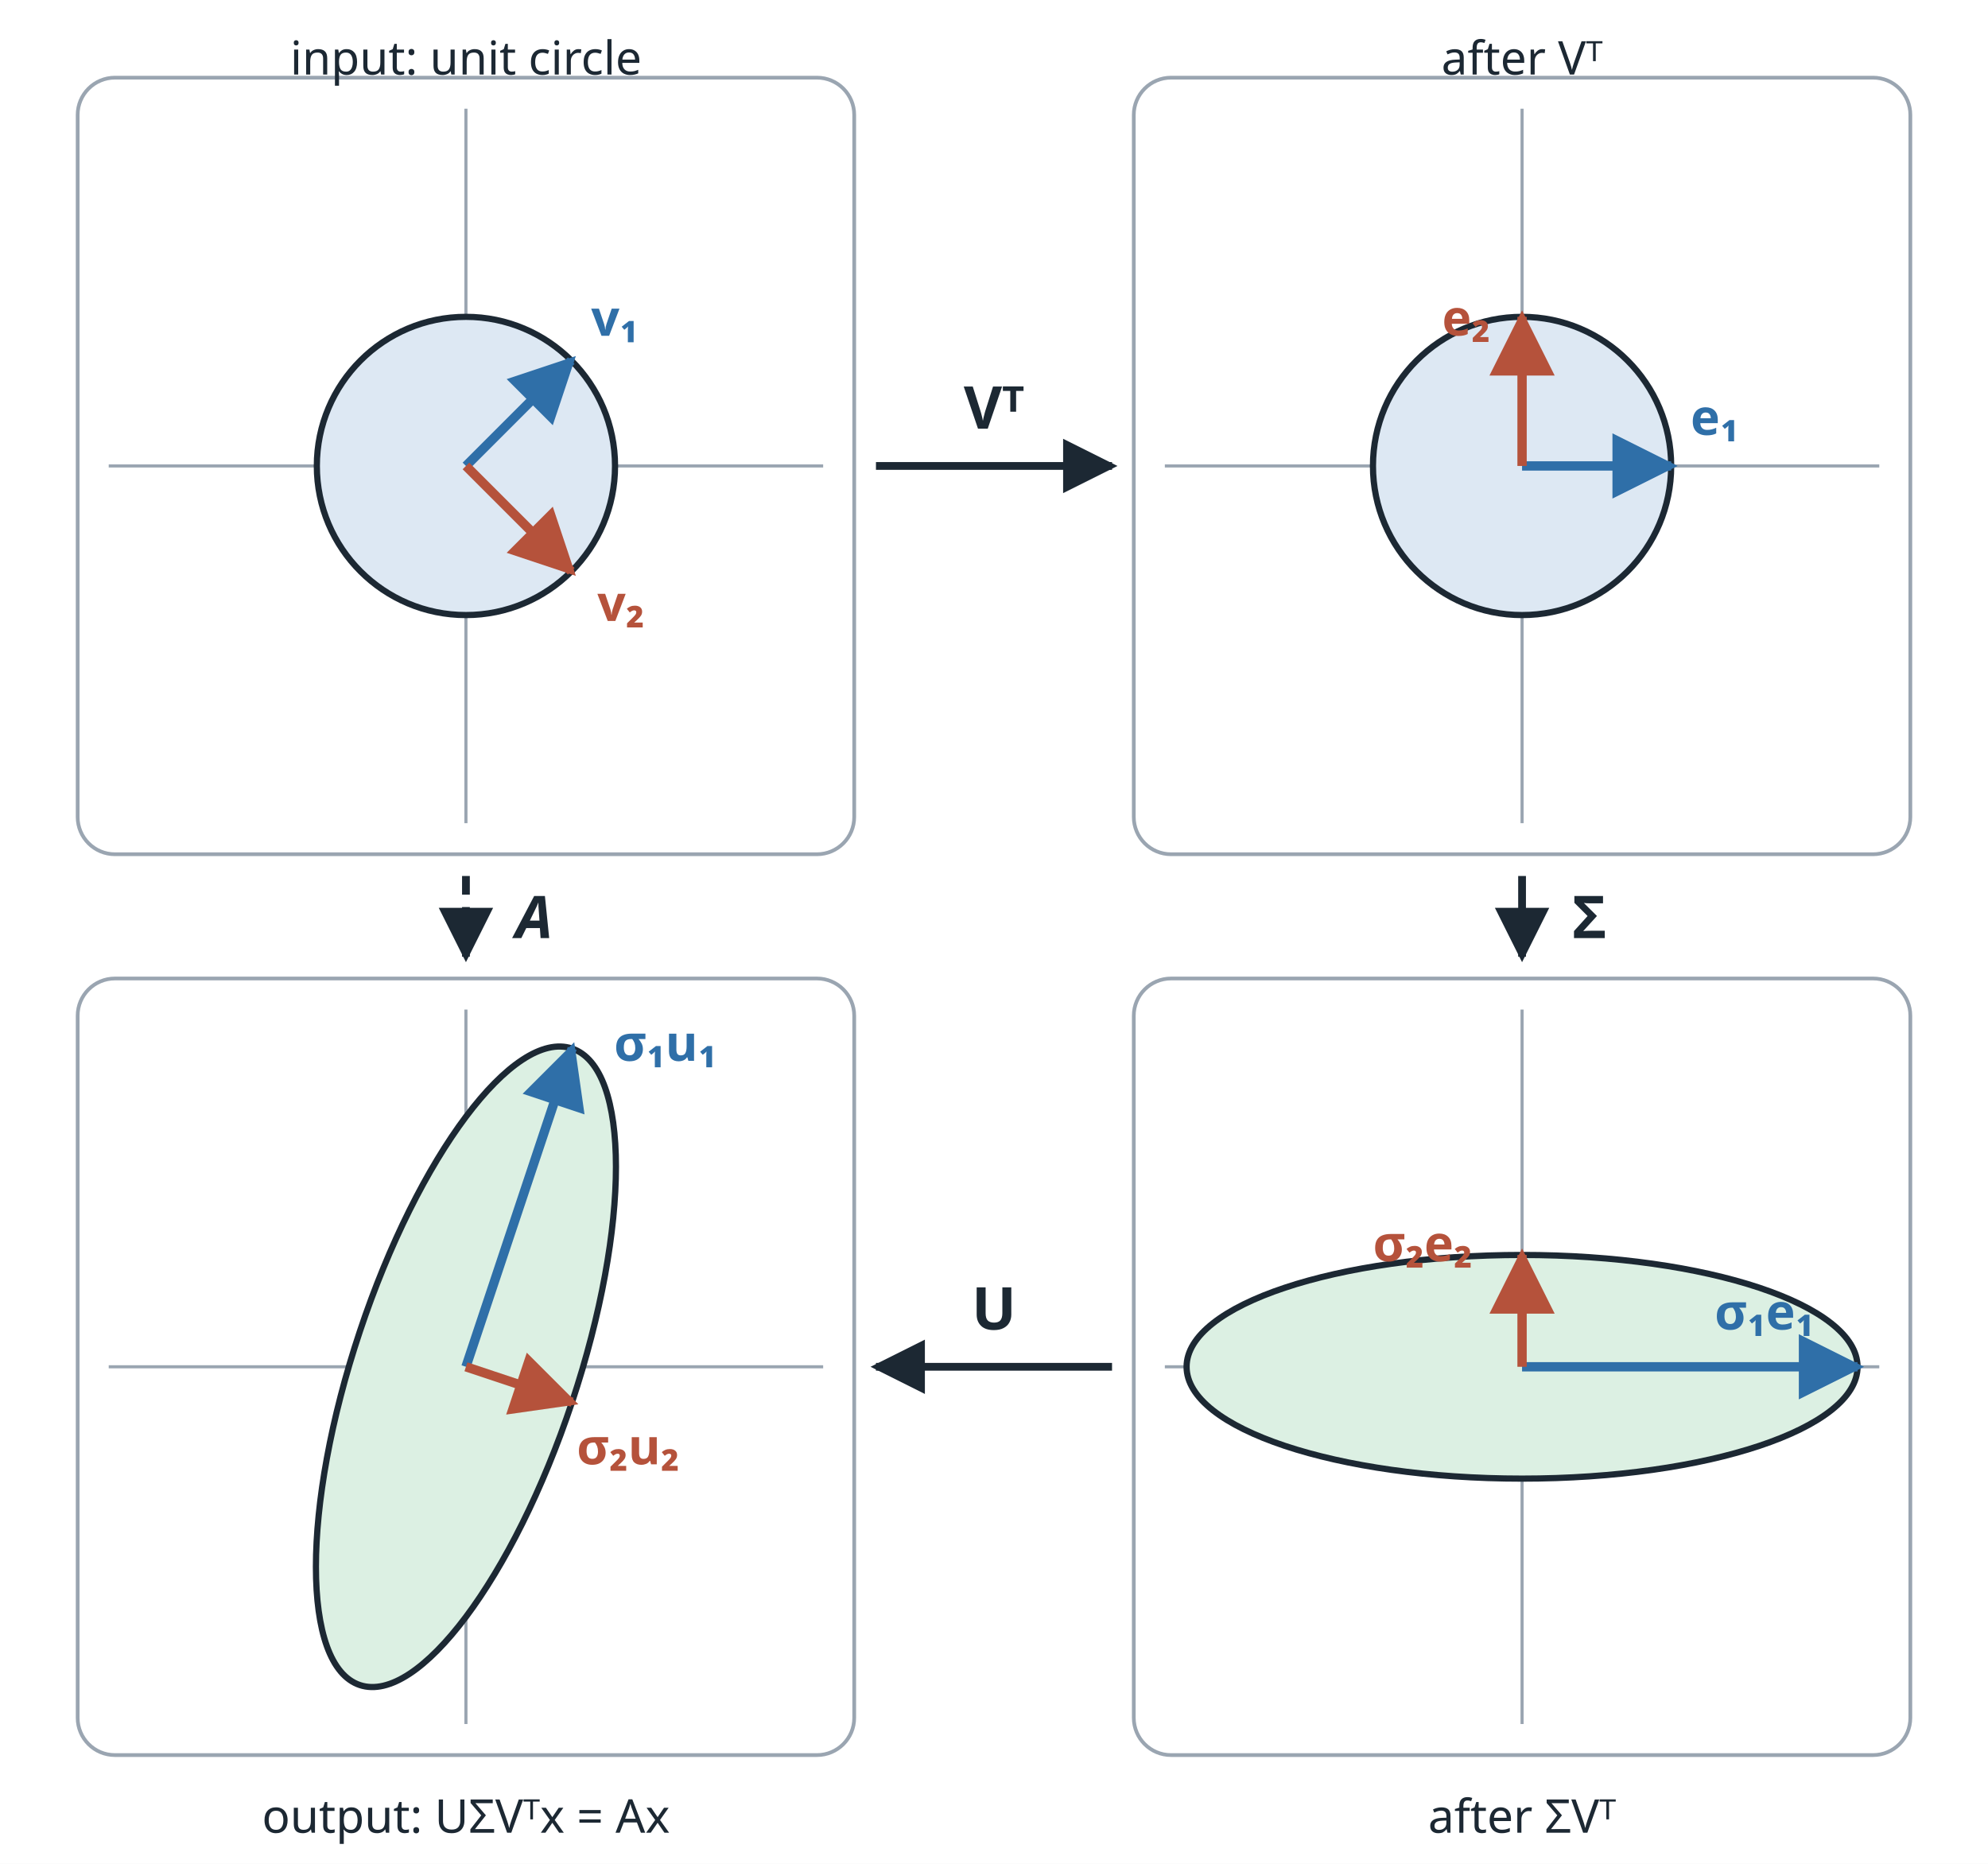
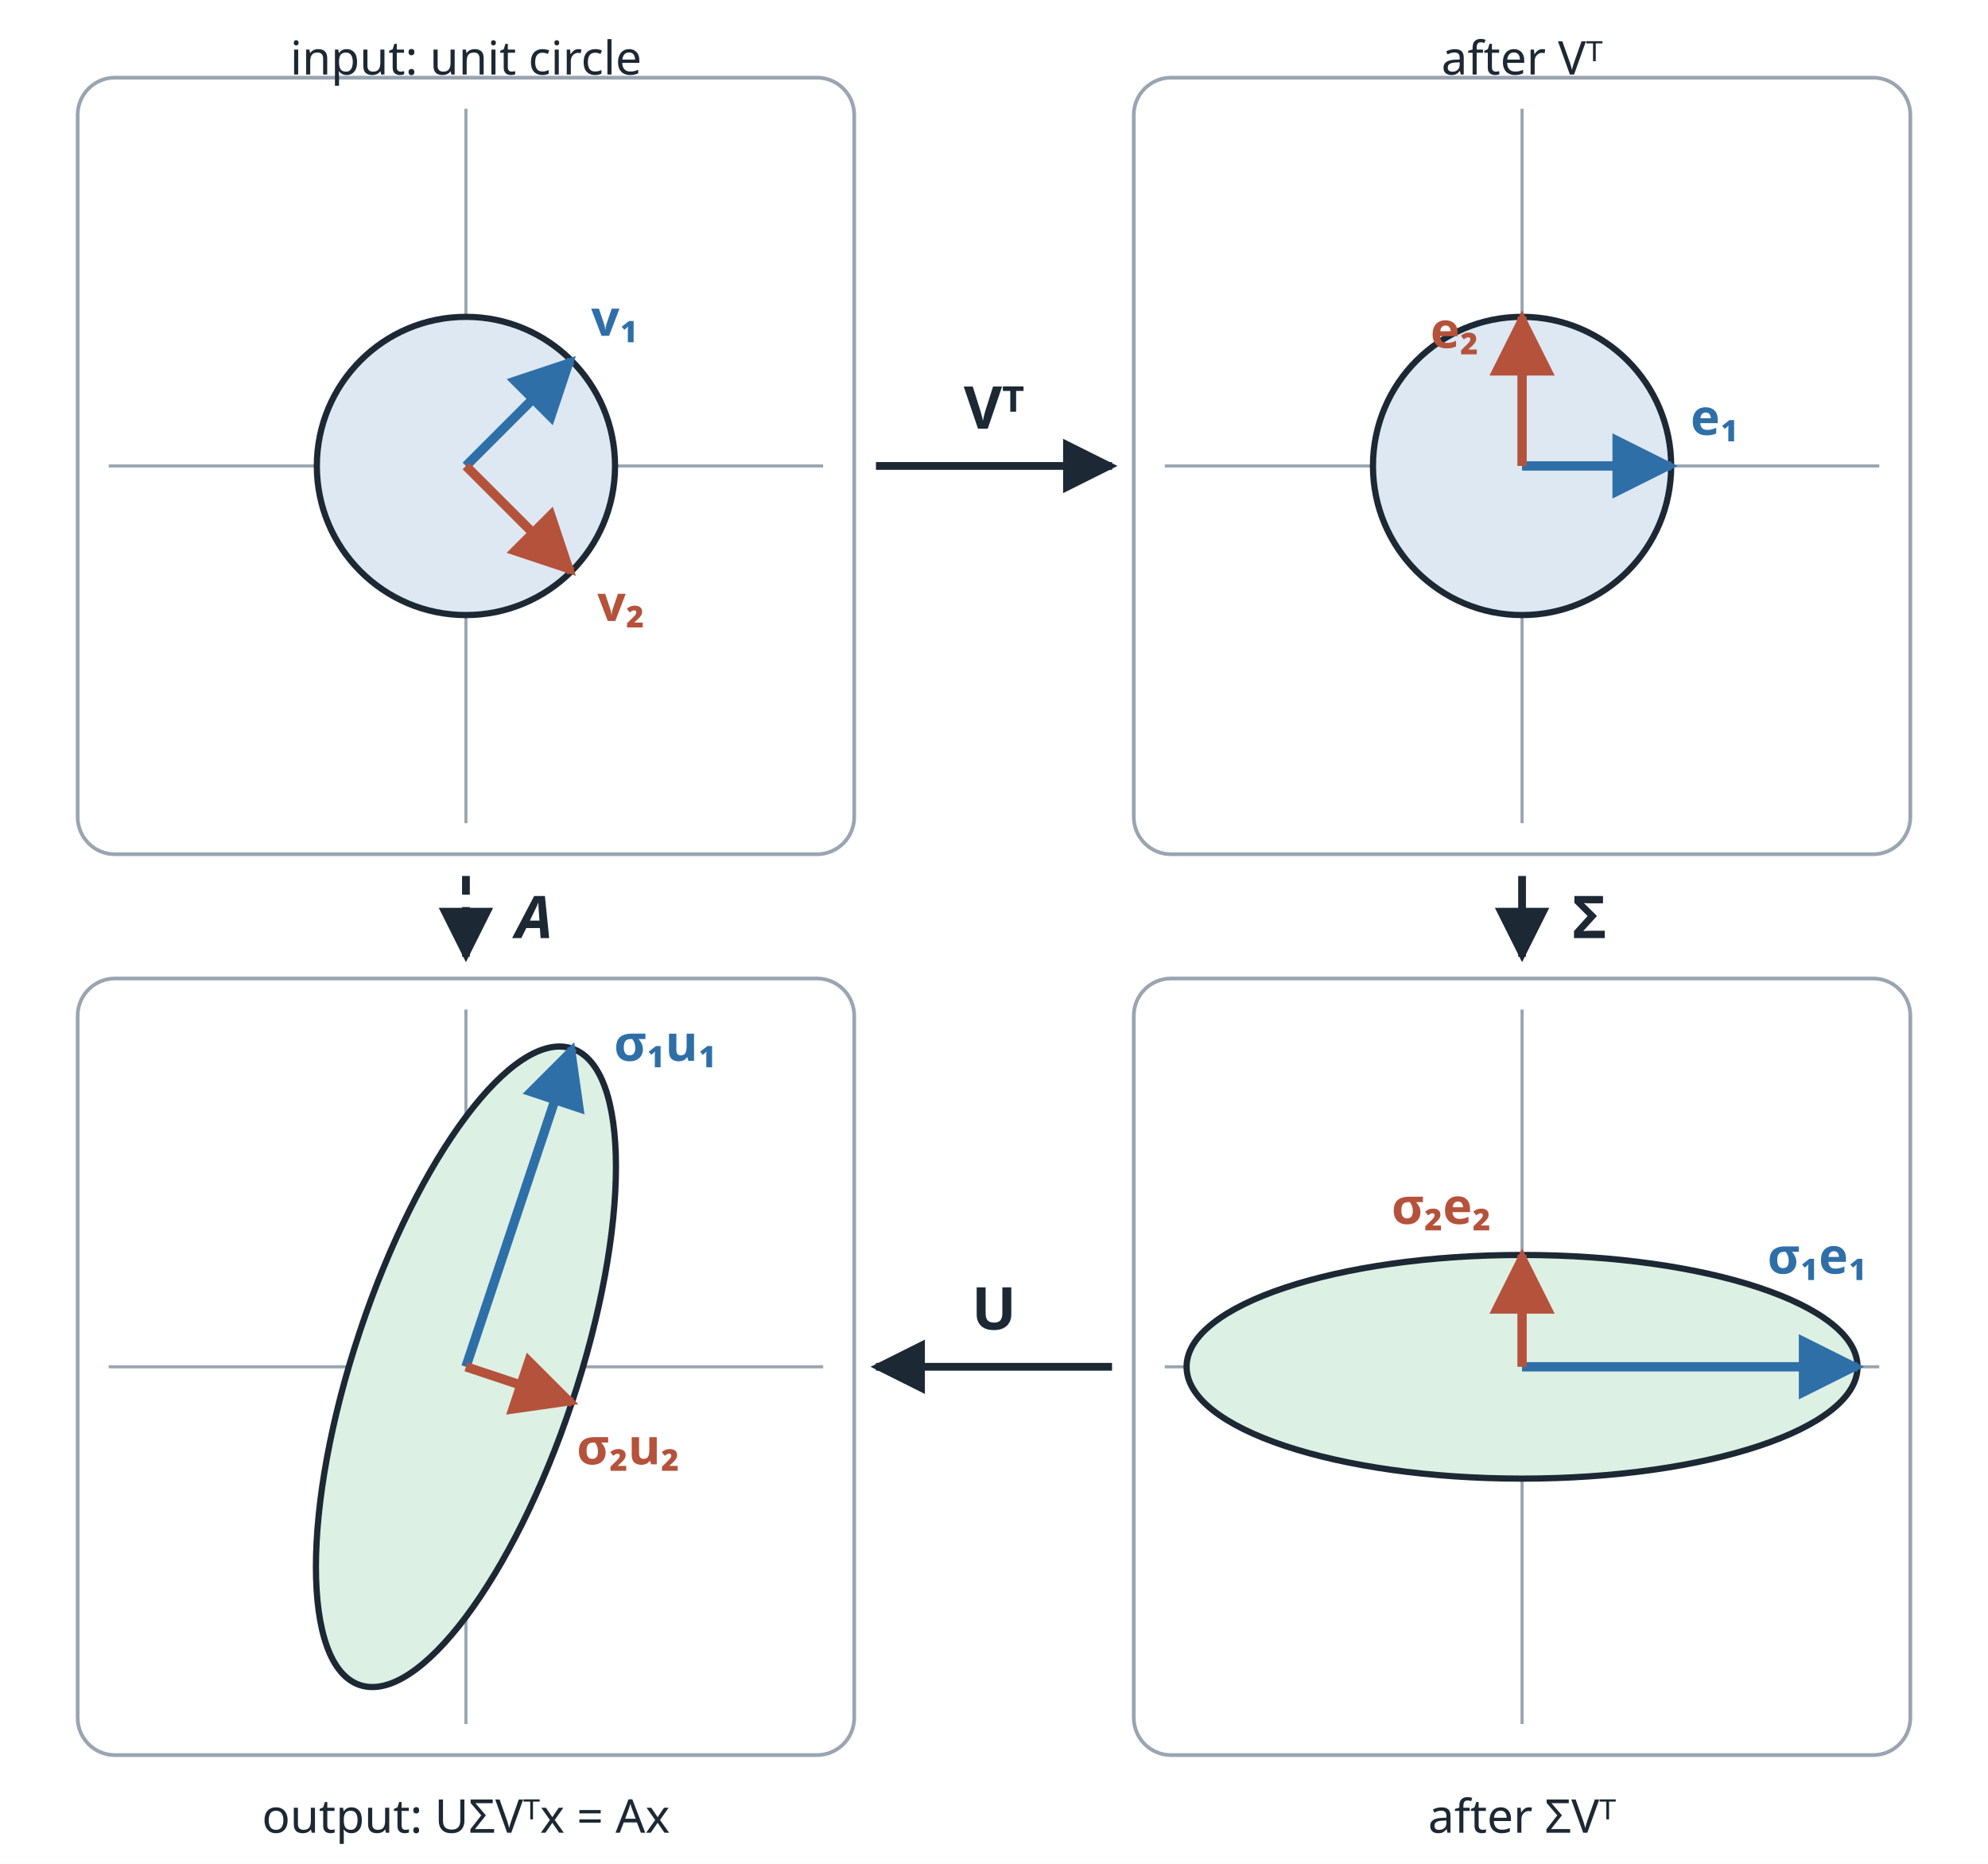
<svg xmlns="http://www.w3.org/2000/svg" viewBox="0 0 640 600" width="640" height="600" role="img">
  <defs>
    <marker id="ah" viewBox="0 0 10 10" refX="9" refY="5" markerWidth="7" markerHeight="7" orient="auto-start-reverse">
      <path d="M0 0 L10 5 L0 10 z" fill="#1c2833" />
    </marker>
    <marker id="ahb" viewBox="0 0 10 10" refX="9" refY="5" markerWidth="7" markerHeight="7" orient="auto-start-reverse">
      <path d="M0 0 L10 5 L0 10 z" fill="#2f6fa8" />
    </marker>
    <marker id="ahr" viewBox="0 0 10 10" refX="9" refY="5" markerWidth="7" markerHeight="7" orient="auto-start-reverse">
      <path d="M0 0 L10 5 L0 10 z" fill="#b5523b" />
    </marker>
    <marker id="ahg" viewBox="0 0 10 10" refX="9" refY="5" markerWidth="7" markerHeight="7" orient="auto-start-reverse">
      <path d="M0 0 L10 5 L0 10 z" fill="#2e7d4f" />
    </marker>
  </defs>
  <rect x="0" y="0" width="640" height="600" fill="#ffffff" />
  <rect x="25" y="25" width="250" height="250" rx="12" fill="none" stroke="#9aa5b1" stroke-width="1.2" />
  <line x1="35.0" y1="150.0" x2="265.0" y2="150.0" stroke="#9aa5b1" stroke-width="1" />
  <line x1="150.0" y1="35.0" x2="150.0" y2="265.0" stroke="#9aa5b1" stroke-width="1" />
  <rect x="365" y="25" width="250" height="250" rx="12" fill="none" stroke="#9aa5b1" stroke-width="1.2" />
  <line x1="375.0" y1="150.0" x2="605.0" y2="150.0" stroke="#9aa5b1" stroke-width="1" />
  <line x1="490.0" y1="35.0" x2="490.0" y2="265.0" stroke="#9aa5b1" stroke-width="1" />
  <rect x="365" y="315" width="250" height="250" rx="12" fill="none" stroke="#9aa5b1" stroke-width="1.2" />
  <line x1="375.0" y1="440.0" x2="605.0" y2="440.0" stroke="#9aa5b1" stroke-width="1" />
  <line x1="490.0" y1="325.0" x2="490.0" y2="555.0" stroke="#9aa5b1" stroke-width="1" />
  <rect x="25" y="315" width="250" height="250" rx="12" fill="none" stroke="#9aa5b1" stroke-width="1.2" />
  <line x1="35.0" y1="440.0" x2="265.0" y2="440.0" stroke="#9aa5b1" stroke-width="1" />
  <line x1="150.0" y1="325.0" x2="150.0" y2="555.0" stroke="#9aa5b1" stroke-width="1" />
  <circle cx="150" cy="150" r="48" fill="#dde8f3" stroke="#1c2833" stroke-width="2" />
  <line x1="150.0" y1="150.0" x2="183.9" y2="116.1" stroke="#2f6fa8" stroke-width="3" marker-end="url(#ahb)" />
  <text x="197.9" y="108.1" font-family="sans-serif" font-size="16" fill="#2f6fa8" text-anchor="middle" font-weight="bold">v₁</text>
  <line x1="150.0" y1="150.0" x2="183.9" y2="183.9" stroke="#b5523b" stroke-width="3" marker-end="url(#ahr)" />
  <text x="199.9" y="199.9" font-family="sans-serif" font-size="16" fill="#b5523b" text-anchor="middle" font-weight="bold">v₂</text>
  <circle cx="490" cy="150" r="48" fill="#dde8f3" stroke="#1c2833" stroke-width="2" />
  <line x1="490.0" y1="150.0" x2="538.0" y2="150.0" stroke="#2f6fa8" stroke-width="3" marker-end="url(#ahb)" />
  <text x="552.0" y="140.0" font-family="sans-serif" font-size="16" fill="#2f6fa8" text-anchor="middle" font-weight="bold">e₁</text>
  <line x1="490.0" y1="150.0" x2="490.0" y2="102.0" stroke="#b5523b" stroke-width="3" marker-end="url(#ahr)" />
-   <text x="472.0" y="108.0" font-family="sans-serif" font-size="16" fill="#b5523b" text-anchor="middle" font-weight="bold">e₂</text>
+   <text x="476.0" y="112.0" font-family="sans-serif" font-size="16" fill="#b5523b" text-anchor="end" font-weight="bold">e₂</text>
  <ellipse cx="490" cy="440" rx="108" ry="36" fill="#dcf0e3" stroke="#1c2833" stroke-width="2" />
  <line x1="490.0" y1="440.0" x2="598.0" y2="440.0" stroke="#2f6fa8" stroke-width="3" marker-end="url(#ahb)" />
-   <text x="568.0" y="428.0" font-family="sans-serif" font-size="16" fill="#2f6fa8" text-anchor="middle" font-weight="bold">σ₁e₁</text>
+   <text x="585.0" y="410.0" font-family="sans-serif" font-size="16" fill="#2f6fa8" text-anchor="middle" font-weight="bold">σ₁e₁</text>
  <line x1="490.0" y1="440.0" x2="490.0" y2="404.0" stroke="#b5523b" stroke-width="3" marker-end="url(#ahr)" />
-   <text x="458.0" y="406.0" font-family="sans-serif" font-size="16" fill="#b5523b" text-anchor="middle" font-weight="bold">σ₂e₂</text>
+   <text x="480.0" y="394.0" font-family="sans-serif" font-size="16" fill="#b5523b" text-anchor="end" font-weight="bold">σ₂e₂</text>
  <ellipse cx="150" cy="440" rx="108" ry="36" transform="rotate(-71.57 150 440)" fill="#dcf0e3" stroke="#1c2833" stroke-width="2" />
  <line x1="150.0" y1="440.0" x2="184.2" y2="337.5" stroke="#2f6fa8" stroke-width="3" marker-end="url(#ahb)" />
  <line x1="150.0" y1="440.0" x2="184.2" y2="451.4" stroke="#b5523b" stroke-width="3" marker-end="url(#ahr)" />
  <text x="202.2" y="471.4" font-family="sans-serif" font-size="16" fill="#b5523b" text-anchor="middle" font-weight="bold">σ₂u₂</text>
  <line x1="282.0" y1="150.0" x2="358.0" y2="150.0" stroke="#1c2833" stroke-width="2.5" marker-end="url(#ah)" />
  <line x1="490.0" y1="282.0" x2="490.0" y2="308.0" stroke="#1c2833" stroke-width="2.5" marker-end="url(#ah)" />
  <line x1="358.0" y1="440.0" x2="282.0" y2="440.0" stroke="#1c2833" stroke-width="2.5" marker-end="url(#ah)" />
  <line x1="150.0" y1="282.0" x2="150.0" y2="308.0" stroke="#1c2833" stroke-width="2.5" marker-end="url(#ah)" stroke-dasharray="6 4" />
  <text x="166.0" y="302.0" font-family="sans-serif" font-size="19" fill="#1c2833" text-anchor="start" font-weight="bold" font-style="italic">A</text>
  <text x="150.0" y="24.0" font-family="sans-serif" font-size="15" fill="#1c2833" text-anchor="middle">input: unit circle</text>
  <text x="150.0" y="590.0" font-family="sans-serif" font-size="15" fill="#1c2833" text-anchor="middle">output: UΣVᵀx = Ax</text>
  <text x="214.2" y="341.5" font-family="sans-serif" font-size="16" fill="#2f6fa8" text-anchor="middle" font-weight="bold">σ₁u₁</text>
  <text x="320.0" y="138.0" font-family="sans-serif" font-size="19" fill="#1c2833" text-anchor="middle" font-weight="bold">Vᵀ</text>
  <text x="506.0" y="302.0" font-family="sans-serif" font-size="19" fill="#1c2833" text-anchor="start" font-weight="bold">Σ</text>
  <text x="320.0" y="428.0" font-family="sans-serif" font-size="19" fill="#1c2833" text-anchor="middle" font-weight="bold">U</text>
  <text x="490.0" y="24.0" font-family="sans-serif" font-size="15" fill="#1c2833" text-anchor="middle">after Vᵀ</text>
  <text x="490.0" y="590.0" font-family="sans-serif" font-size="15" fill="#1c2833" text-anchor="middle">after ΣVᵀ</text>
</svg>
